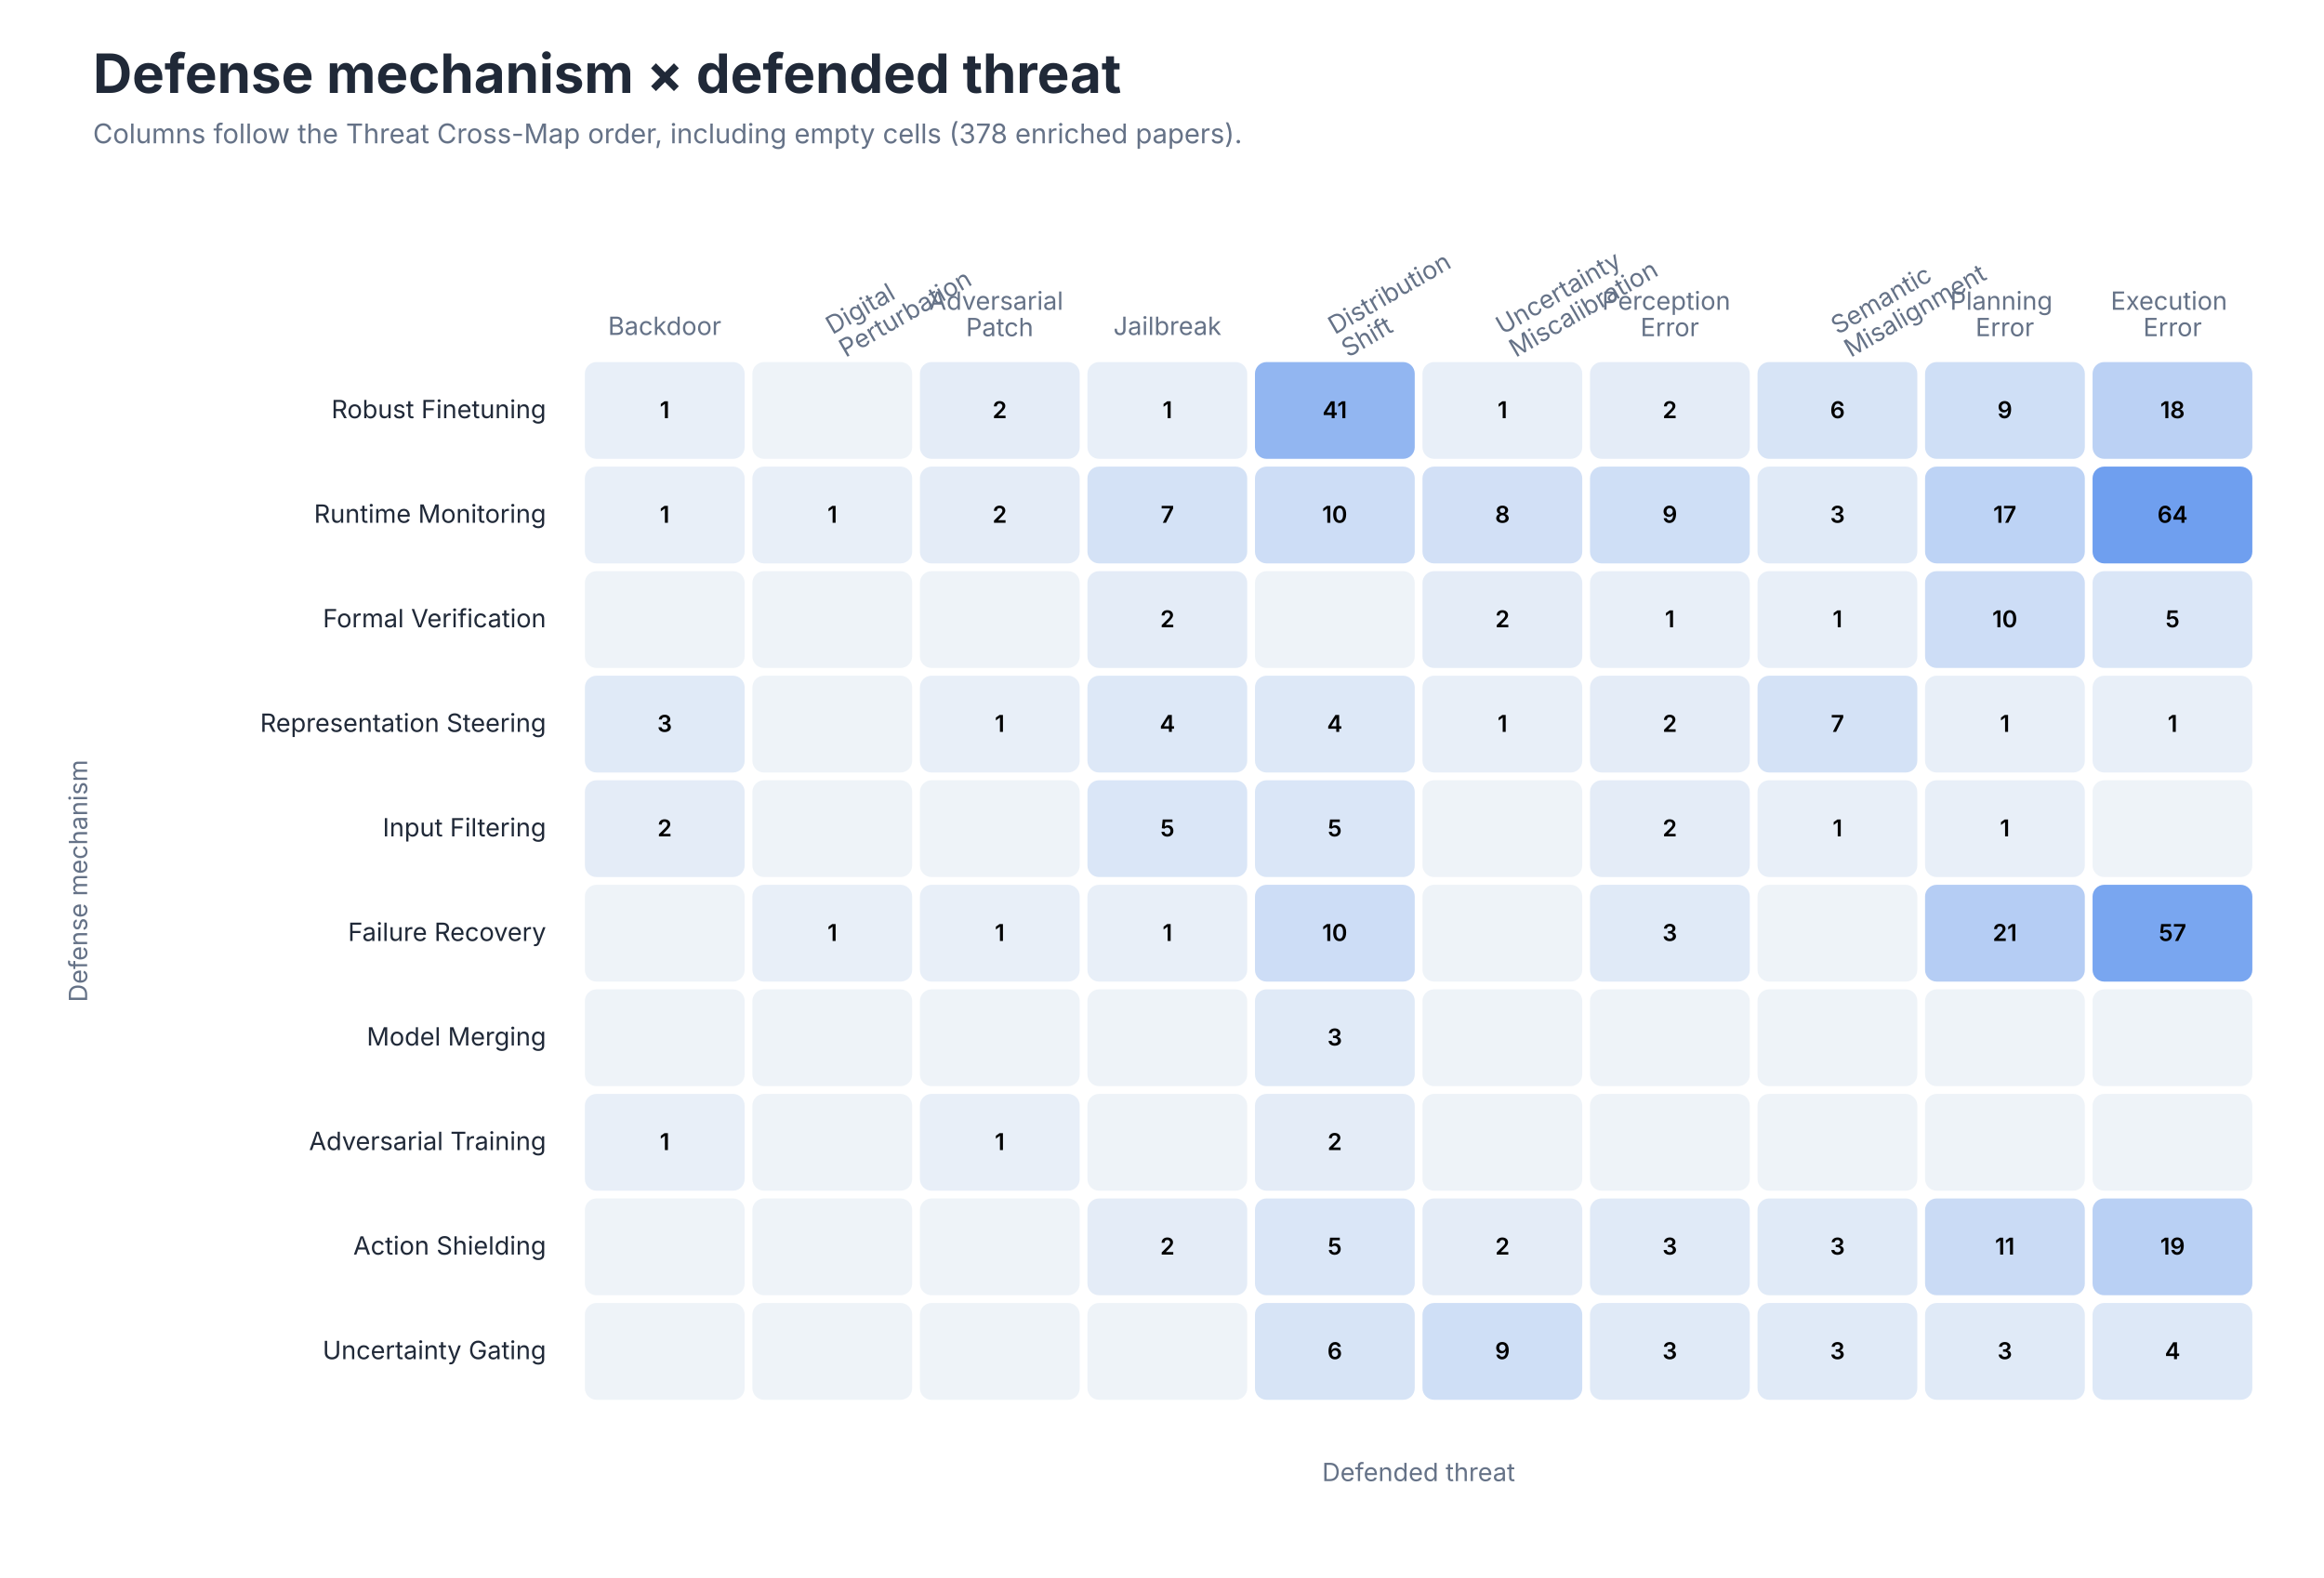
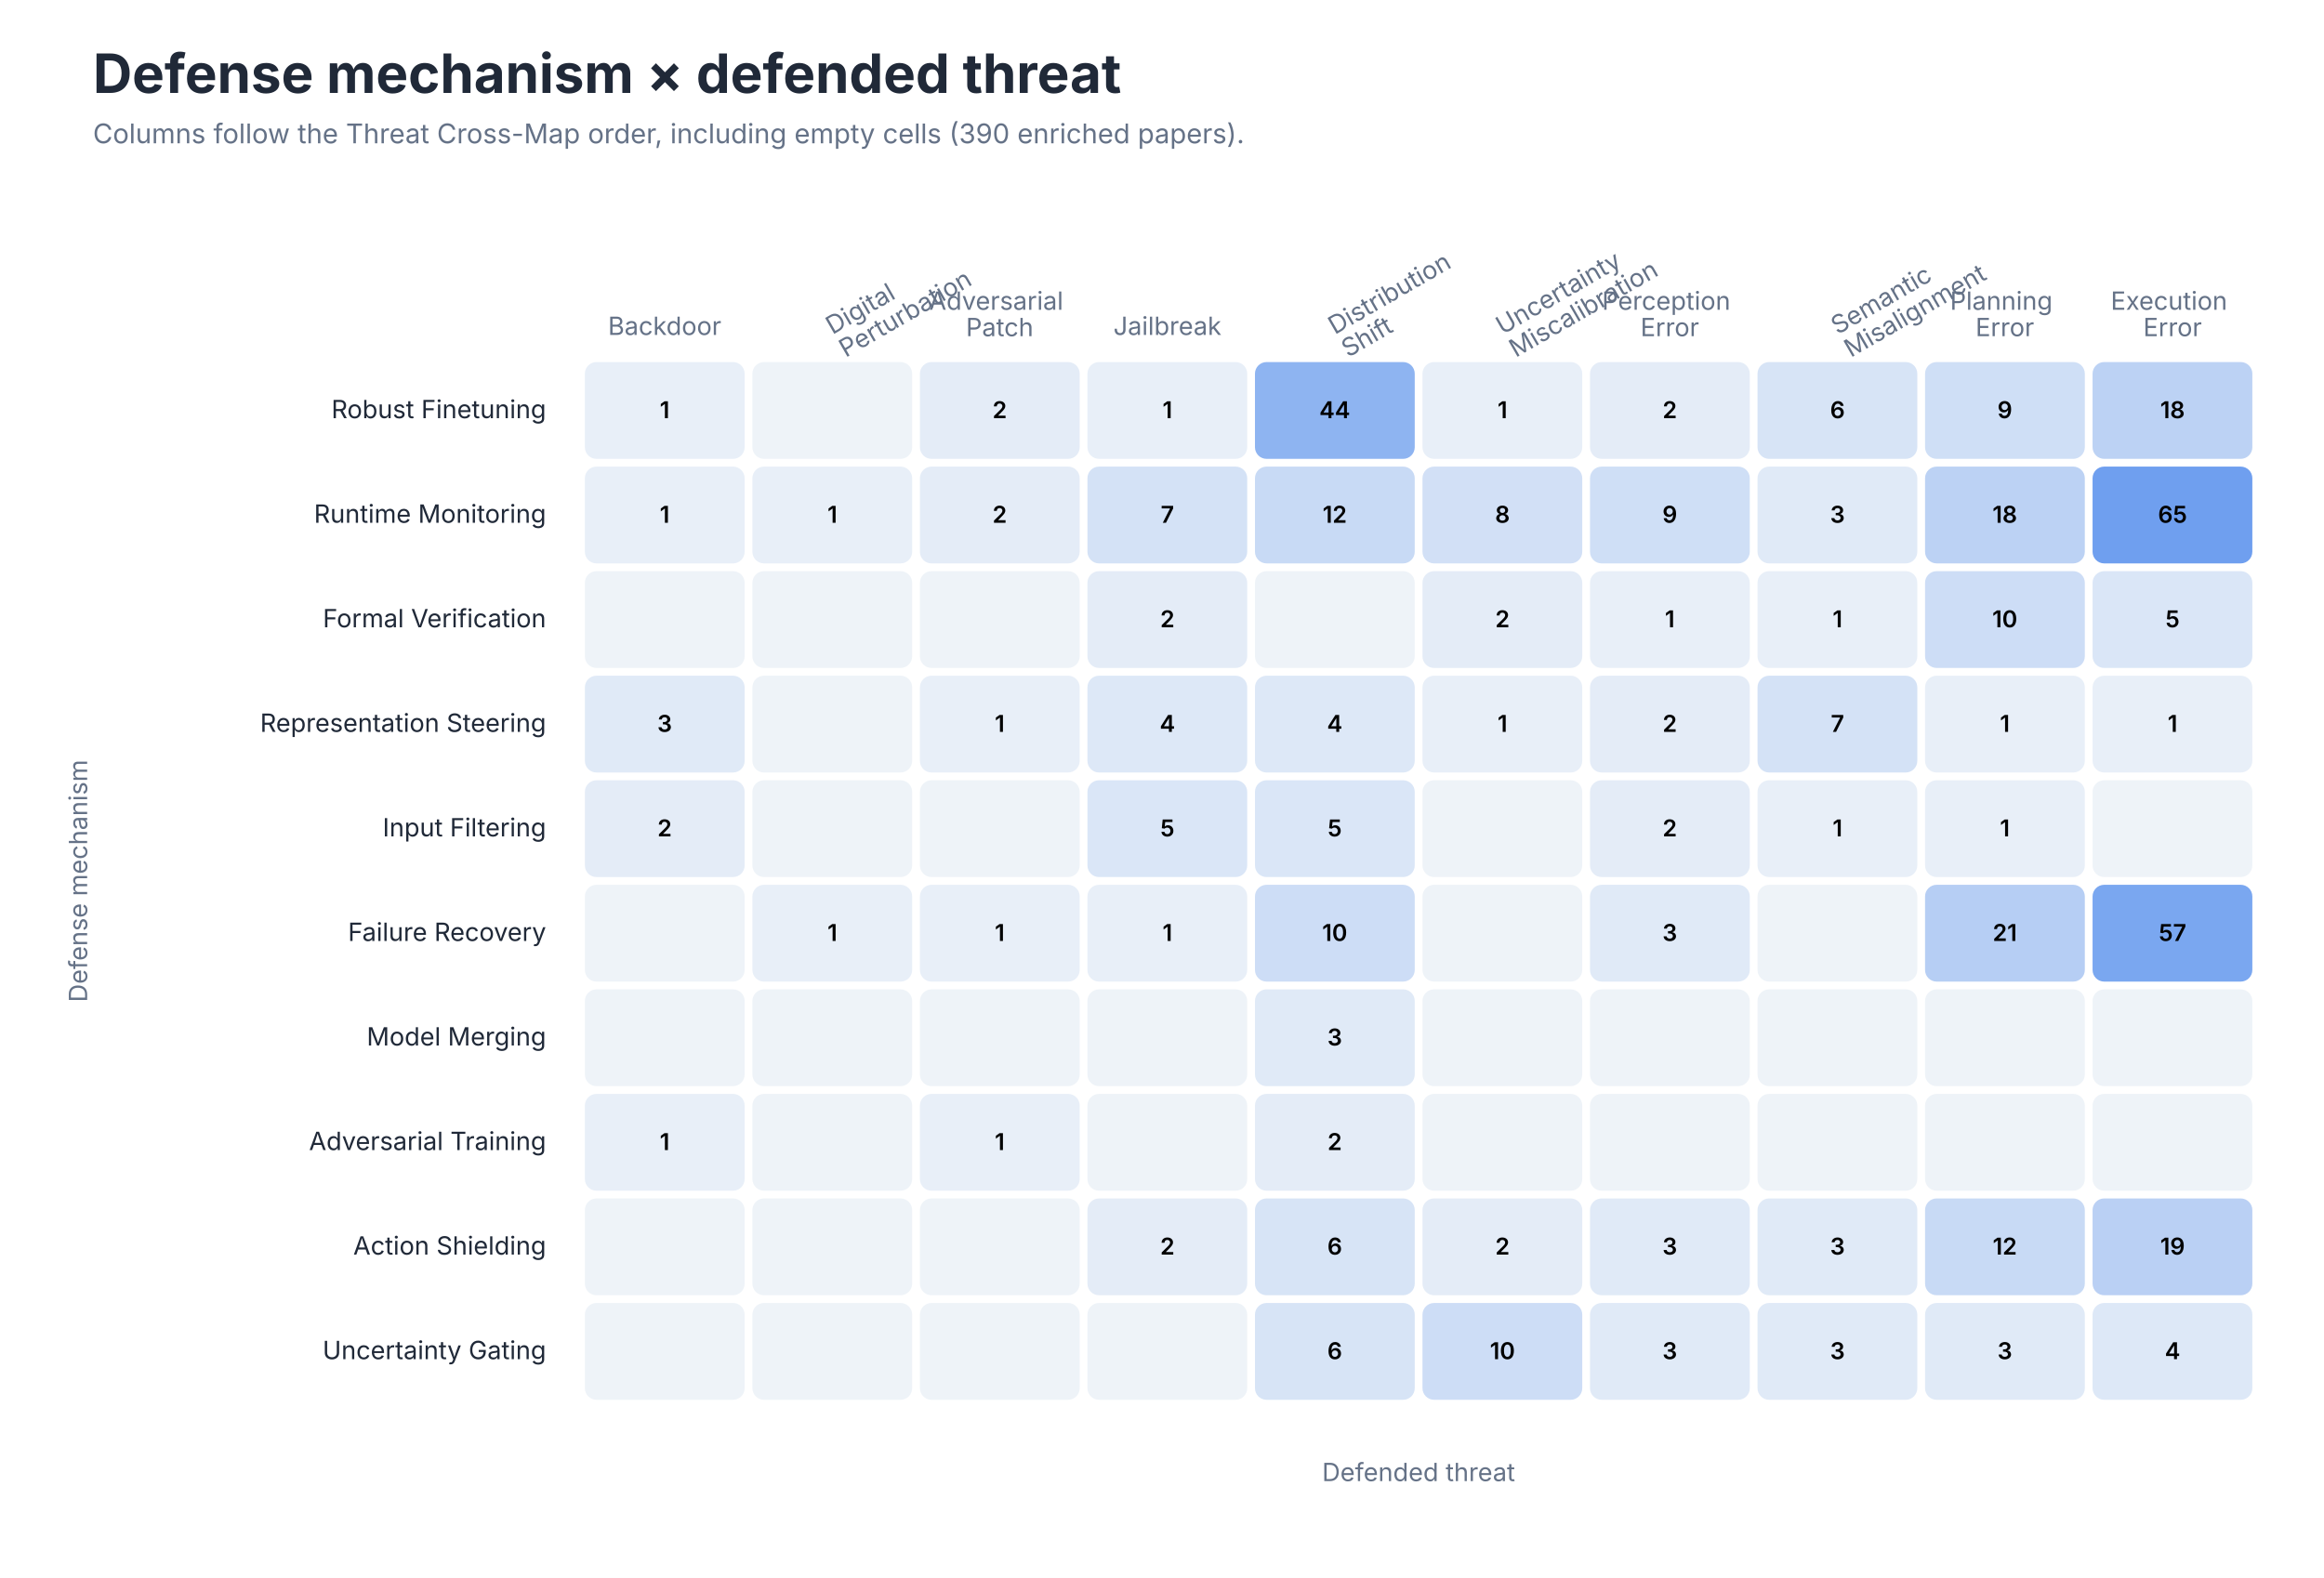
<svg xmlns="http://www.w3.org/2000/svg" role="img" aria-labelledby="title desc" viewBox="0 0 1200 815">
  <style>
text { font-family: -apple-system, BlinkMacSystemFont, 'Segoe UI', sans-serif; }
.title { font-size: 28px; font-weight: 650; fill: #202938; }
.subtitle { font-size: 14px; fill: #657287; }
.axis { font-size: 13px; fill: #657287; }
.label { font-size: 13px; fill: #202938; }
.small { font-size: 11px; fill: #657287; }
</style>
  <rect width="1200" height="815" fill="#FFFFFF" />
  <text class="title" x="48" y="48">Defense mechanism × defended threat</text>
-   <text class="subtitle" x="48" y="74">Columns follow the Threat Cross-Map order, including empty cells (378 enriched papers).</text>
+   <text class="subtitle" x="48" y="74">Columns follow the Threat Cross-Map order, including empty cells (390 enriched papers).</text>
  <text class="axis" text-anchor="middle" x="343.2" y="173.0">
    <tspan x="343.2" dy="0em">Backdoor</tspan>
  </text>
  <text class="axis" text-anchor="start" transform="translate(429.8 173.0) rotate(-30)">
    <tspan x="0" dy="0em">Digital</tspan>
    <tspan x="0" dy="1.05em">Perturbation</tspan>
  </text>
  <text class="axis" text-anchor="middle" x="516.2" y="160.0">
    <tspan x="516.2" dy="0em">Adversarial</tspan>
    <tspan x="516.2" dy="1.05em">Patch</tspan>
  </text>
  <text class="axis" text-anchor="middle" x="602.8" y="173.0">
    <tspan x="602.8" dy="0em">Jailbreak</tspan>
  </text>
  <text class="axis" text-anchor="start" transform="translate(689.2 173.0) rotate(-30)">
    <tspan x="0" dy="0em">Distribution</tspan>
    <tspan x="0" dy="1.05em">Shift</tspan>
  </text>
  <text class="axis" text-anchor="start" transform="translate(775.8 173.0) rotate(-30)">
    <tspan x="0" dy="0em">Uncertainty</tspan>
    <tspan x="0" dy="1.05em">Miscalibration</tspan>
  </text>
  <text class="axis" text-anchor="middle" x="862.2" y="160.0">
    <tspan x="862.2" dy="0em">Perception</tspan>
    <tspan x="862.2" dy="1.05em">Error</tspan>
  </text>
  <text class="axis" text-anchor="start" transform="translate(948.8 173.0) rotate(-30)">
    <tspan x="0" dy="0em">Semantic</tspan>
    <tspan x="0" dy="1.05em">Misalignment</tspan>
  </text>
  <text class="axis" text-anchor="middle" x="1035.2" y="160.0">
    <tspan x="1035.2" dy="0em">Planning</tspan>
    <tspan x="1035.2" dy="1.05em">Error</tspan>
  </text>
  <text class="axis" text-anchor="middle" x="1121.8" y="160.0">
    <tspan x="1121.8" dy="0em">Execution</tspan>
    <tspan x="1121.8" dy="1.05em">Error</tspan>
  </text>
  <text class="label" x="282" y="216.0" text-anchor="end">Robust Finetuning</text>
  <rect x="302.0" y="187" width="82.5" height="50" rx="6" fill="#E8EFF8" />
  <text x="343.2" y="216.0" text-anchor="middle" font-size="12" font-weight="600" fill="#000000">1</text>
  <rect x="388.5" y="187" width="82.5" height="50" rx="6" fill="#EEF3F8" />
  <text x="429.8" y="216.0" text-anchor="middle" font-size="12" font-weight="600" fill="#000000" />
  <rect x="475.0" y="187" width="82.5" height="50" rx="6" fill="#E4ECF7" />
  <text x="516.2" y="216.0" text-anchor="middle" font-size="12" font-weight="600" fill="#000000">2</text>
  <rect x="561.5" y="187" width="82.5" height="50" rx="6" fill="#E8EFF8" />
  <text x="602.8" y="216.0" text-anchor="middle" font-size="12" font-weight="600" fill="#000000">1</text>
-   <rect x="648.0" y="187" width="82.5" height="50" rx="6" fill="#92B6F1" />
-   <text x="689.2" y="216.0" text-anchor="middle" font-size="12" font-weight="600" fill="#000000">41</text>
+   <rect x="648.0" y="187" width="82.5" height="50" rx="6" fill="#8EB4F1" />
+   <text x="689.2" y="216.0" text-anchor="middle" font-size="12" font-weight="600" fill="#000000">44</text>
  <rect x="734.5" y="187" width="82.5" height="50" rx="6" fill="#E8EFF8" />
  <text x="775.8" y="216.0" text-anchor="middle" font-size="12" font-weight="600" fill="#000000">1</text>
  <rect x="821.0" y="187" width="82.5" height="50" rx="6" fill="#E4ECF7" />
  <text x="862.2" y="216.0" text-anchor="middle" font-size="12" font-weight="600" fill="#000000">2</text>
  <rect x="907.5" y="187" width="82.5" height="50" rx="6" fill="#D7E4F6" />
  <text x="948.8" y="216.0" text-anchor="middle" font-size="12" font-weight="600" fill="#000000">6</text>
  <rect x="994.0" y="187" width="82.5" height="50" rx="6" fill="#CFDFF6" />
  <text x="1035.2" y="216.0" text-anchor="middle" font-size="12" font-weight="600" fill="#000000">9</text>
-   <rect x="1080.5" y="187" width="82.5" height="50" rx="6" fill="#BBD1F4" />
+   <rect x="1080.5" y="187" width="82.5" height="50" rx="6" fill="#BCD2F4" />
  <text x="1121.8" y="216.0" text-anchor="middle" font-size="12" font-weight="600" fill="#000000">18</text>
  <text class="label" x="282" y="270.0" text-anchor="end">Runtime Monitoring</text>
  <rect x="302.0" y="241" width="82.5" height="50" rx="6" fill="#E8EFF8" />
  <text x="343.2" y="270.0" text-anchor="middle" font-size="12" font-weight="600" fill="#000000">1</text>
  <rect x="388.5" y="241" width="82.5" height="50" rx="6" fill="#E8EFF8" />
  <text x="429.8" y="270.0" text-anchor="middle" font-size="12" font-weight="600" fill="#000000">1</text>
  <rect x="475.0" y="241" width="82.5" height="50" rx="6" fill="#E4ECF7" />
  <text x="516.2" y="270.0" text-anchor="middle" font-size="12" font-weight="600" fill="#000000">2</text>
  <rect x="561.5" y="241" width="82.5" height="50" rx="6" fill="#D4E2F6" />
  <text x="602.8" y="270.0" text-anchor="middle" font-size="12" font-weight="600" fill="#000000">7</text>
-   <rect x="648.0" y="241" width="82.5" height="50" rx="6" fill="#CDDDF6" />
-   <text x="689.2" y="270.0" text-anchor="middle" font-size="12" font-weight="600" fill="#000000">10</text>
+   <rect x="648.0" y="241" width="82.5" height="50" rx="6" fill="#C8DAF5" />
+   <text x="689.2" y="270.0" text-anchor="middle" font-size="12" font-weight="600" fill="#000000">12</text>
  <rect x="734.5" y="241" width="82.5" height="50" rx="6" fill="#D2E0F6" />
  <text x="775.8" y="270.0" text-anchor="middle" font-size="12" font-weight="600" fill="#000000">8</text>
  <rect x="821.0" y="241" width="82.5" height="50" rx="6" fill="#CFDFF6" />
  <text x="862.2" y="270.0" text-anchor="middle" font-size="12" font-weight="600" fill="#000000">9</text>
  <rect x="907.5" y="241" width="82.5" height="50" rx="6" fill="#E0EAF7" />
  <text x="948.8" y="270.0" text-anchor="middle" font-size="12" font-weight="600" fill="#000000">3</text>
-   <rect x="994.0" y="241" width="82.5" height="50" rx="6" fill="#BDD3F5" />
-   <text x="1035.2" y="270.0" text-anchor="middle" font-size="12" font-weight="600" fill="#000000">17</text>
+   <rect x="994.0" y="241" width="82.5" height="50" rx="6" fill="#BCD2F4" />
+   <text x="1035.2" y="270.0" text-anchor="middle" font-size="12" font-weight="600" fill="#000000">18</text>
  <rect x="1080.5" y="241" width="82.5" height="50" rx="6" fill="#6F9FEF" />
-   <text x="1121.8" y="270.0" text-anchor="middle" font-size="12" font-weight="600" fill="#000000">64</text>
+   <text x="1121.8" y="270.0" text-anchor="middle" font-size="12" font-weight="600" fill="#000000">65</text>
  <text class="label" x="282" y="324.0" text-anchor="end">Formal Verification</text>
  <rect x="302.0" y="295" width="82.5" height="50" rx="6" fill="#EEF3F8" />
  <text x="343.2" y="324.0" text-anchor="middle" font-size="12" font-weight="600" fill="#000000" />
  <rect x="388.5" y="295" width="82.5" height="50" rx="6" fill="#EEF3F8" />
  <text x="429.8" y="324.0" text-anchor="middle" font-size="12" font-weight="600" fill="#000000" />
  <rect x="475.0" y="295" width="82.5" height="50" rx="6" fill="#EEF3F8" />
  <text x="516.2" y="324.0" text-anchor="middle" font-size="12" font-weight="600" fill="#000000" />
  <rect x="561.5" y="295" width="82.5" height="50" rx="6" fill="#E4ECF7" />
  <text x="602.8" y="324.0" text-anchor="middle" font-size="12" font-weight="600" fill="#000000">2</text>
  <rect x="648.0" y="295" width="82.5" height="50" rx="6" fill="#EEF3F8" />
  <text x="689.2" y="324.0" text-anchor="middle" font-size="12" font-weight="600" fill="#000000" />
  <rect x="734.5" y="295" width="82.5" height="50" rx="6" fill="#E4ECF7" />
  <text x="775.8" y="324.0" text-anchor="middle" font-size="12" font-weight="600" fill="#000000">2</text>
  <rect x="821.0" y="295" width="82.5" height="50" rx="6" fill="#E8EFF8" />
  <text x="862.2" y="324.0" text-anchor="middle" font-size="12" font-weight="600" fill="#000000">1</text>
  <rect x="907.5" y="295" width="82.5" height="50" rx="6" fill="#E8EFF8" />
  <text x="948.8" y="324.0" text-anchor="middle" font-size="12" font-weight="600" fill="#000000">1</text>
  <rect x="994.0" y="295" width="82.5" height="50" rx="6" fill="#CDDDF6" />
  <text x="1035.2" y="324.0" text-anchor="middle" font-size="12" font-weight="600" fill="#000000">10</text>
  <rect x="1080.5" y="295" width="82.5" height="50" rx="6" fill="#DAE6F7" />
  <text x="1121.8" y="324.0" text-anchor="middle" font-size="12" font-weight="600" fill="#000000">5</text>
  <text class="label" x="282" y="378.0" text-anchor="end">Representation Steering</text>
  <rect x="302.0" y="349" width="82.5" height="50" rx="6" fill="#E0EAF7" />
  <text x="343.2" y="378.0" text-anchor="middle" font-size="12" font-weight="600" fill="#000000">3</text>
  <rect x="388.5" y="349" width="82.5" height="50" rx="6" fill="#EEF3F8" />
  <text x="429.8" y="378.0" text-anchor="middle" font-size="12" font-weight="600" fill="#000000" />
  <rect x="475.0" y="349" width="82.5" height="50" rx="6" fill="#E8EFF8" />
  <text x="516.2" y="378.0" text-anchor="middle" font-size="12" font-weight="600" fill="#000000">1</text>
  <rect x="561.5" y="349" width="82.5" height="50" rx="6" fill="#DDE8F7" />
  <text x="602.8" y="378.0" text-anchor="middle" font-size="12" font-weight="600" fill="#000000">4</text>
  <rect x="648.0" y="349" width="82.5" height="50" rx="6" fill="#DDE8F7" />
  <text x="689.2" y="378.0" text-anchor="middle" font-size="12" font-weight="600" fill="#000000">4</text>
  <rect x="734.5" y="349" width="82.5" height="50" rx="6" fill="#E8EFF8" />
  <text x="775.8" y="378.0" text-anchor="middle" font-size="12" font-weight="600" fill="#000000">1</text>
  <rect x="821.0" y="349" width="82.5" height="50" rx="6" fill="#E4ECF7" />
  <text x="862.2" y="378.0" text-anchor="middle" font-size="12" font-weight="600" fill="#000000">2</text>
  <rect x="907.5" y="349" width="82.5" height="50" rx="6" fill="#D4E2F6" />
  <text x="948.8" y="378.0" text-anchor="middle" font-size="12" font-weight="600" fill="#000000">7</text>
  <rect x="994.0" y="349" width="82.5" height="50" rx="6" fill="#E8EFF8" />
  <text x="1035.2" y="378.0" text-anchor="middle" font-size="12" font-weight="600" fill="#000000">1</text>
  <rect x="1080.5" y="349" width="82.5" height="50" rx="6" fill="#E8EFF8" />
  <text x="1121.8" y="378.0" text-anchor="middle" font-size="12" font-weight="600" fill="#000000">1</text>
  <text class="label" x="282" y="432.0" text-anchor="end">Input Filtering</text>
  <rect x="302.0" y="403" width="82.5" height="50" rx="6" fill="#E4ECF7" />
  <text x="343.2" y="432.0" text-anchor="middle" font-size="12" font-weight="600" fill="#000000">2</text>
  <rect x="388.5" y="403" width="82.5" height="50" rx="6" fill="#EEF3F8" />
  <text x="429.8" y="432.0" text-anchor="middle" font-size="12" font-weight="600" fill="#000000" />
  <rect x="475.0" y="403" width="82.5" height="50" rx="6" fill="#EEF3F8" />
  <text x="516.2" y="432.0" text-anchor="middle" font-size="12" font-weight="600" fill="#000000" />
  <rect x="561.5" y="403" width="82.5" height="50" rx="6" fill="#DAE6F7" />
  <text x="602.8" y="432.0" text-anchor="middle" font-size="12" font-weight="600" fill="#000000">5</text>
  <rect x="648.0" y="403" width="82.5" height="50" rx="6" fill="#DAE6F7" />
  <text x="689.2" y="432.0" text-anchor="middle" font-size="12" font-weight="600" fill="#000000">5</text>
  <rect x="734.5" y="403" width="82.5" height="50" rx="6" fill="#EEF3F8" />
  <text x="775.8" y="432.0" text-anchor="middle" font-size="12" font-weight="600" fill="#000000" />
  <rect x="821.0" y="403" width="82.5" height="50" rx="6" fill="#E4ECF7" />
  <text x="862.2" y="432.0" text-anchor="middle" font-size="12" font-weight="600" fill="#000000">2</text>
  <rect x="907.5" y="403" width="82.5" height="50" rx="6" fill="#E8EFF8" />
  <text x="948.8" y="432.0" text-anchor="middle" font-size="12" font-weight="600" fill="#000000">1</text>
  <rect x="994.0" y="403" width="82.5" height="50" rx="6" fill="#E8EFF8" />
  <text x="1035.2" y="432.0" text-anchor="middle" font-size="12" font-weight="600" fill="#000000">1</text>
  <rect x="1080.5" y="403" width="82.5" height="50" rx="6" fill="#EEF3F8" />
  <text x="1121.8" y="432.0" text-anchor="middle" font-size="12" font-weight="600" fill="#000000" />
  <text class="label" x="282" y="486.0" text-anchor="end">Failure Recovery</text>
  <rect x="302.0" y="457" width="82.5" height="50" rx="6" fill="#EEF3F8" />
  <text x="343.2" y="486.0" text-anchor="middle" font-size="12" font-weight="600" fill="#000000" />
  <rect x="388.5" y="457" width="82.5" height="50" rx="6" fill="#E8EFF8" />
  <text x="429.8" y="486.0" text-anchor="middle" font-size="12" font-weight="600" fill="#000000">1</text>
  <rect x="475.0" y="457" width="82.5" height="50" rx="6" fill="#E8EFF8" />
  <text x="516.2" y="486.0" text-anchor="middle" font-size="12" font-weight="600" fill="#000000">1</text>
  <rect x="561.5" y="457" width="82.5" height="50" rx="6" fill="#E8EFF8" />
  <text x="602.8" y="486.0" text-anchor="middle" font-size="12" font-weight="600" fill="#000000">1</text>
  <rect x="648.0" y="457" width="82.5" height="50" rx="6" fill="#CDDDF6" />
  <text x="689.2" y="486.0" text-anchor="middle" font-size="12" font-weight="600" fill="#000000">10</text>
  <rect x="734.5" y="457" width="82.5" height="50" rx="6" fill="#EEF3F8" />
  <text x="775.8" y="486.0" text-anchor="middle" font-size="12" font-weight="600" fill="#000000" />
  <rect x="821.0" y="457" width="82.5" height="50" rx="6" fill="#E0EAF7" />
  <text x="862.2" y="486.0" text-anchor="middle" font-size="12" font-weight="600" fill="#000000">3</text>
  <rect x="907.5" y="457" width="82.5" height="50" rx="6" fill="#EEF3F8" />
  <text x="948.8" y="486.0" text-anchor="middle" font-size="12" font-weight="600" fill="#000000" />
-   <rect x="994.0" y="457" width="82.5" height="50" rx="6" fill="#B5CDF4" />
+   <rect x="994.0" y="457" width="82.5" height="50" rx="6" fill="#B6CEF4" />
  <text x="1035.2" y="486.0" text-anchor="middle" font-size="12" font-weight="600" fill="#000000">21</text>
-   <rect x="1080.5" y="457" width="82.5" height="50" rx="6" fill="#79A6F0" />
+   <rect x="1080.5" y="457" width="82.5" height="50" rx="6" fill="#7AA7F0" />
  <text x="1121.8" y="486.0" text-anchor="middle" font-size="12" font-weight="600" fill="#000000">57</text>
  <text class="label" x="282" y="540.0" text-anchor="end">Model Merging</text>
  <rect x="302.0" y="511" width="82.5" height="50" rx="6" fill="#EEF3F8" />
  <text x="343.2" y="540.0" text-anchor="middle" font-size="12" font-weight="600" fill="#000000" />
  <rect x="388.5" y="511" width="82.5" height="50" rx="6" fill="#EEF3F8" />
  <text x="429.8" y="540.0" text-anchor="middle" font-size="12" font-weight="600" fill="#000000" />
  <rect x="475.0" y="511" width="82.5" height="50" rx="6" fill="#EEF3F8" />
  <text x="516.2" y="540.0" text-anchor="middle" font-size="12" font-weight="600" fill="#000000" />
  <rect x="561.5" y="511" width="82.5" height="50" rx="6" fill="#EEF3F8" />
  <text x="602.8" y="540.0" text-anchor="middle" font-size="12" font-weight="600" fill="#000000" />
  <rect x="648.0" y="511" width="82.5" height="50" rx="6" fill="#E0EAF7" />
  <text x="689.2" y="540.0" text-anchor="middle" font-size="12" font-weight="600" fill="#000000">3</text>
  <rect x="734.5" y="511" width="82.5" height="50" rx="6" fill="#EEF3F8" />
  <text x="775.8" y="540.0" text-anchor="middle" font-size="12" font-weight="600" fill="#000000" />
  <rect x="821.0" y="511" width="82.5" height="50" rx="6" fill="#EEF3F8" />
  <text x="862.2" y="540.0" text-anchor="middle" font-size="12" font-weight="600" fill="#000000" />
  <rect x="907.5" y="511" width="82.5" height="50" rx="6" fill="#EEF3F8" />
  <text x="948.8" y="540.0" text-anchor="middle" font-size="12" font-weight="600" fill="#000000" />
  <rect x="994.0" y="511" width="82.5" height="50" rx="6" fill="#EEF3F8" />
  <text x="1035.2" y="540.0" text-anchor="middle" font-size="12" font-weight="600" fill="#000000" />
  <rect x="1080.5" y="511" width="82.5" height="50" rx="6" fill="#EEF3F8" />
  <text x="1121.8" y="540.0" text-anchor="middle" font-size="12" font-weight="600" fill="#000000" />
  <text class="label" x="282" y="594.0" text-anchor="end">Adversarial Training</text>
  <rect x="302.0" y="565" width="82.5" height="50" rx="6" fill="#E8EFF8" />
  <text x="343.2" y="594.0" text-anchor="middle" font-size="12" font-weight="600" fill="#000000">1</text>
  <rect x="388.5" y="565" width="82.5" height="50" rx="6" fill="#EEF3F8" />
  <text x="429.8" y="594.0" text-anchor="middle" font-size="12" font-weight="600" fill="#000000" />
  <rect x="475.0" y="565" width="82.5" height="50" rx="6" fill="#E8EFF8" />
  <text x="516.2" y="594.0" text-anchor="middle" font-size="12" font-weight="600" fill="#000000">1</text>
  <rect x="561.5" y="565" width="82.5" height="50" rx="6" fill="#EEF3F8" />
  <text x="602.8" y="594.0" text-anchor="middle" font-size="12" font-weight="600" fill="#000000" />
  <rect x="648.0" y="565" width="82.5" height="50" rx="6" fill="#E4ECF7" />
  <text x="689.2" y="594.0" text-anchor="middle" font-size="12" font-weight="600" fill="#000000">2</text>
  <rect x="734.5" y="565" width="82.5" height="50" rx="6" fill="#EEF3F8" />
  <text x="775.8" y="594.0" text-anchor="middle" font-size="12" font-weight="600" fill="#000000" />
  <rect x="821.0" y="565" width="82.5" height="50" rx="6" fill="#EEF3F8" />
  <text x="862.2" y="594.0" text-anchor="middle" font-size="12" font-weight="600" fill="#000000" />
  <rect x="907.5" y="565" width="82.5" height="50" rx="6" fill="#EEF3F8" />
  <text x="948.8" y="594.0" text-anchor="middle" font-size="12" font-weight="600" fill="#000000" />
  <rect x="994.0" y="565" width="82.5" height="50" rx="6" fill="#EEF3F8" />
  <text x="1035.2" y="594.0" text-anchor="middle" font-size="12" font-weight="600" fill="#000000" />
  <rect x="1080.5" y="565" width="82.5" height="50" rx="6" fill="#EEF3F8" />
  <text x="1121.8" y="594.0" text-anchor="middle" font-size="12" font-weight="600" fill="#000000" />
  <text class="label" x="282" y="648.0" text-anchor="end">Action Shielding</text>
  <rect x="302.0" y="619" width="82.5" height="50" rx="6" fill="#EEF3F8" />
  <text x="343.2" y="648.0" text-anchor="middle" font-size="12" font-weight="600" fill="#000000" />
  <rect x="388.5" y="619" width="82.5" height="50" rx="6" fill="#EEF3F8" />
  <text x="429.8" y="648.0" text-anchor="middle" font-size="12" font-weight="600" fill="#000000" />
  <rect x="475.0" y="619" width="82.5" height="50" rx="6" fill="#EEF3F8" />
  <text x="516.2" y="648.0" text-anchor="middle" font-size="12" font-weight="600" fill="#000000" />
  <rect x="561.5" y="619" width="82.5" height="50" rx="6" fill="#E4ECF7" />
  <text x="602.8" y="648.0" text-anchor="middle" font-size="12" font-weight="600" fill="#000000">2</text>
-   <rect x="648.0" y="619" width="82.5" height="50" rx="6" fill="#DAE6F7" />
-   <text x="689.2" y="648.0" text-anchor="middle" font-size="12" font-weight="600" fill="#000000">5</text>
+   <rect x="648.0" y="619" width="82.5" height="50" rx="6" fill="#D7E4F6" />
+   <text x="689.2" y="648.0" text-anchor="middle" font-size="12" font-weight="600" fill="#000000">6</text>
  <rect x="734.5" y="619" width="82.5" height="50" rx="6" fill="#E4ECF7" />
  <text x="775.8" y="648.0" text-anchor="middle" font-size="12" font-weight="600" fill="#000000">2</text>
  <rect x="821.0" y="619" width="82.5" height="50" rx="6" fill="#E0EAF7" />
  <text x="862.2" y="648.0" text-anchor="middle" font-size="12" font-weight="600" fill="#000000">3</text>
  <rect x="907.5" y="619" width="82.5" height="50" rx="6" fill="#E0EAF7" />
  <text x="948.8" y="648.0" text-anchor="middle" font-size="12" font-weight="600" fill="#000000">3</text>
-   <rect x="994.0" y="619" width="82.5" height="50" rx="6" fill="#CADBF5" />
-   <text x="1035.2" y="648.0" text-anchor="middle" font-size="12" font-weight="600" fill="#000000">11</text>
-   <rect x="1080.5" y="619" width="82.5" height="50" rx="6" fill="#B9D0F4" />
+   <rect x="994.0" y="619" width="82.5" height="50" rx="6" fill="#C8DAF5" />
+   <text x="1035.2" y="648.0" text-anchor="middle" font-size="12" font-weight="600" fill="#000000">12</text>
+   <rect x="1080.5" y="619" width="82.5" height="50" rx="6" fill="#BAD0F4" />
  <text x="1121.8" y="648.0" text-anchor="middle" font-size="12" font-weight="600" fill="#000000">19</text>
  <text class="label" x="282" y="702.0" text-anchor="end">Uncertainty Gating</text>
  <rect x="302.0" y="673" width="82.5" height="50" rx="6" fill="#EEF3F8" />
  <text x="343.2" y="702.0" text-anchor="middle" font-size="12" font-weight="600" fill="#000000" />
  <rect x="388.5" y="673" width="82.5" height="50" rx="6" fill="#EEF3F8" />
  <text x="429.8" y="702.0" text-anchor="middle" font-size="12" font-weight="600" fill="#000000" />
  <rect x="475.0" y="673" width="82.5" height="50" rx="6" fill="#EEF3F8" />
  <text x="516.2" y="702.0" text-anchor="middle" font-size="12" font-weight="600" fill="#000000" />
  <rect x="561.5" y="673" width="82.5" height="50" rx="6" fill="#EEF3F8" />
  <text x="602.8" y="702.0" text-anchor="middle" font-size="12" font-weight="600" fill="#000000" />
  <rect x="648.0" y="673" width="82.5" height="50" rx="6" fill="#D7E4F6" />
  <text x="689.2" y="702.0" text-anchor="middle" font-size="12" font-weight="600" fill="#000000">6</text>
-   <rect x="734.5" y="673" width="82.5" height="50" rx="6" fill="#CFDFF6" />
-   <text x="775.8" y="702.0" text-anchor="middle" font-size="12" font-weight="600" fill="#000000">9</text>
+   <rect x="734.5" y="673" width="82.5" height="50" rx="6" fill="#CDDDF6" />
+   <text x="775.8" y="702.0" text-anchor="middle" font-size="12" font-weight="600" fill="#000000">10</text>
  <rect x="821.0" y="673" width="82.5" height="50" rx="6" fill="#E0EAF7" />
  <text x="862.2" y="702.0" text-anchor="middle" font-size="12" font-weight="600" fill="#000000">3</text>
  <rect x="907.5" y="673" width="82.5" height="50" rx="6" fill="#E0EAF7" />
  <text x="948.8" y="702.0" text-anchor="middle" font-size="12" font-weight="600" fill="#000000">3</text>
  <rect x="994.0" y="673" width="82.5" height="50" rx="6" fill="#E0EAF7" />
  <text x="1035.2" y="702.0" text-anchor="middle" font-size="12" font-weight="600" fill="#000000">3</text>
  <rect x="1080.5" y="673" width="82.5" height="50" rx="6" fill="#DDE8F7" />
  <text x="1121.8" y="702.0" text-anchor="middle" font-size="12" font-weight="600" fill="#000000">4</text>
  <text class="axis" x="732.5" y="765" text-anchor="middle">Defended threat</text>
  <text class="axis" transform="translate(45 455.0) rotate(-90)" text-anchor="middle">Defense mechanism</text>
</svg>
